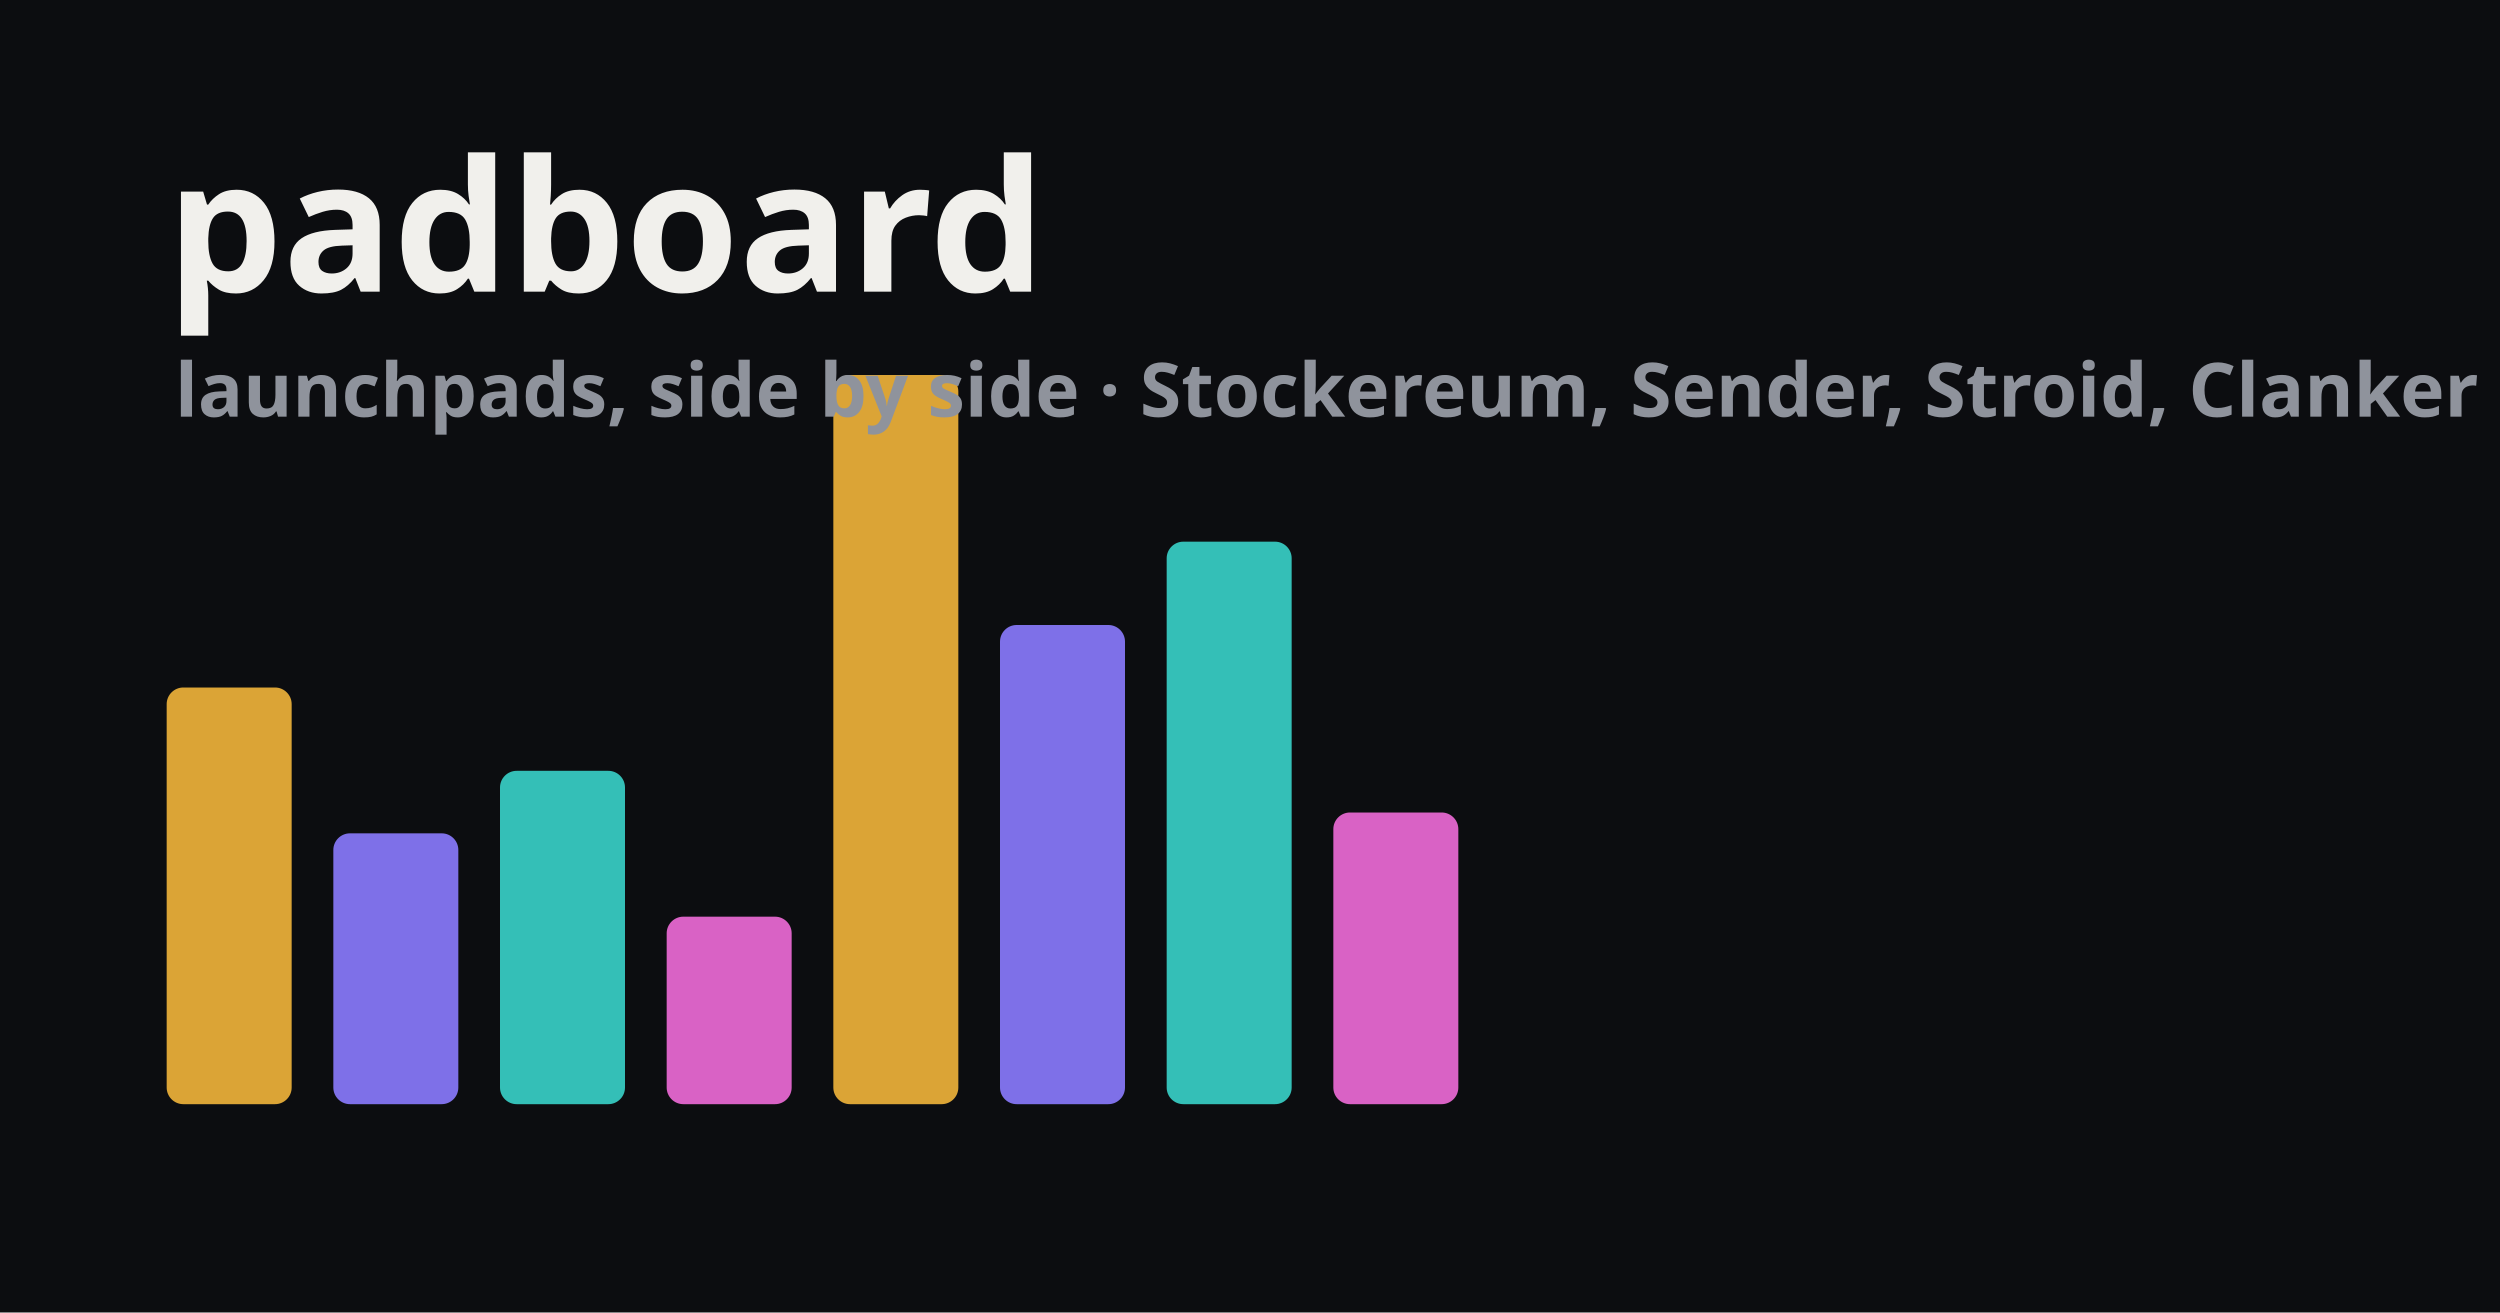
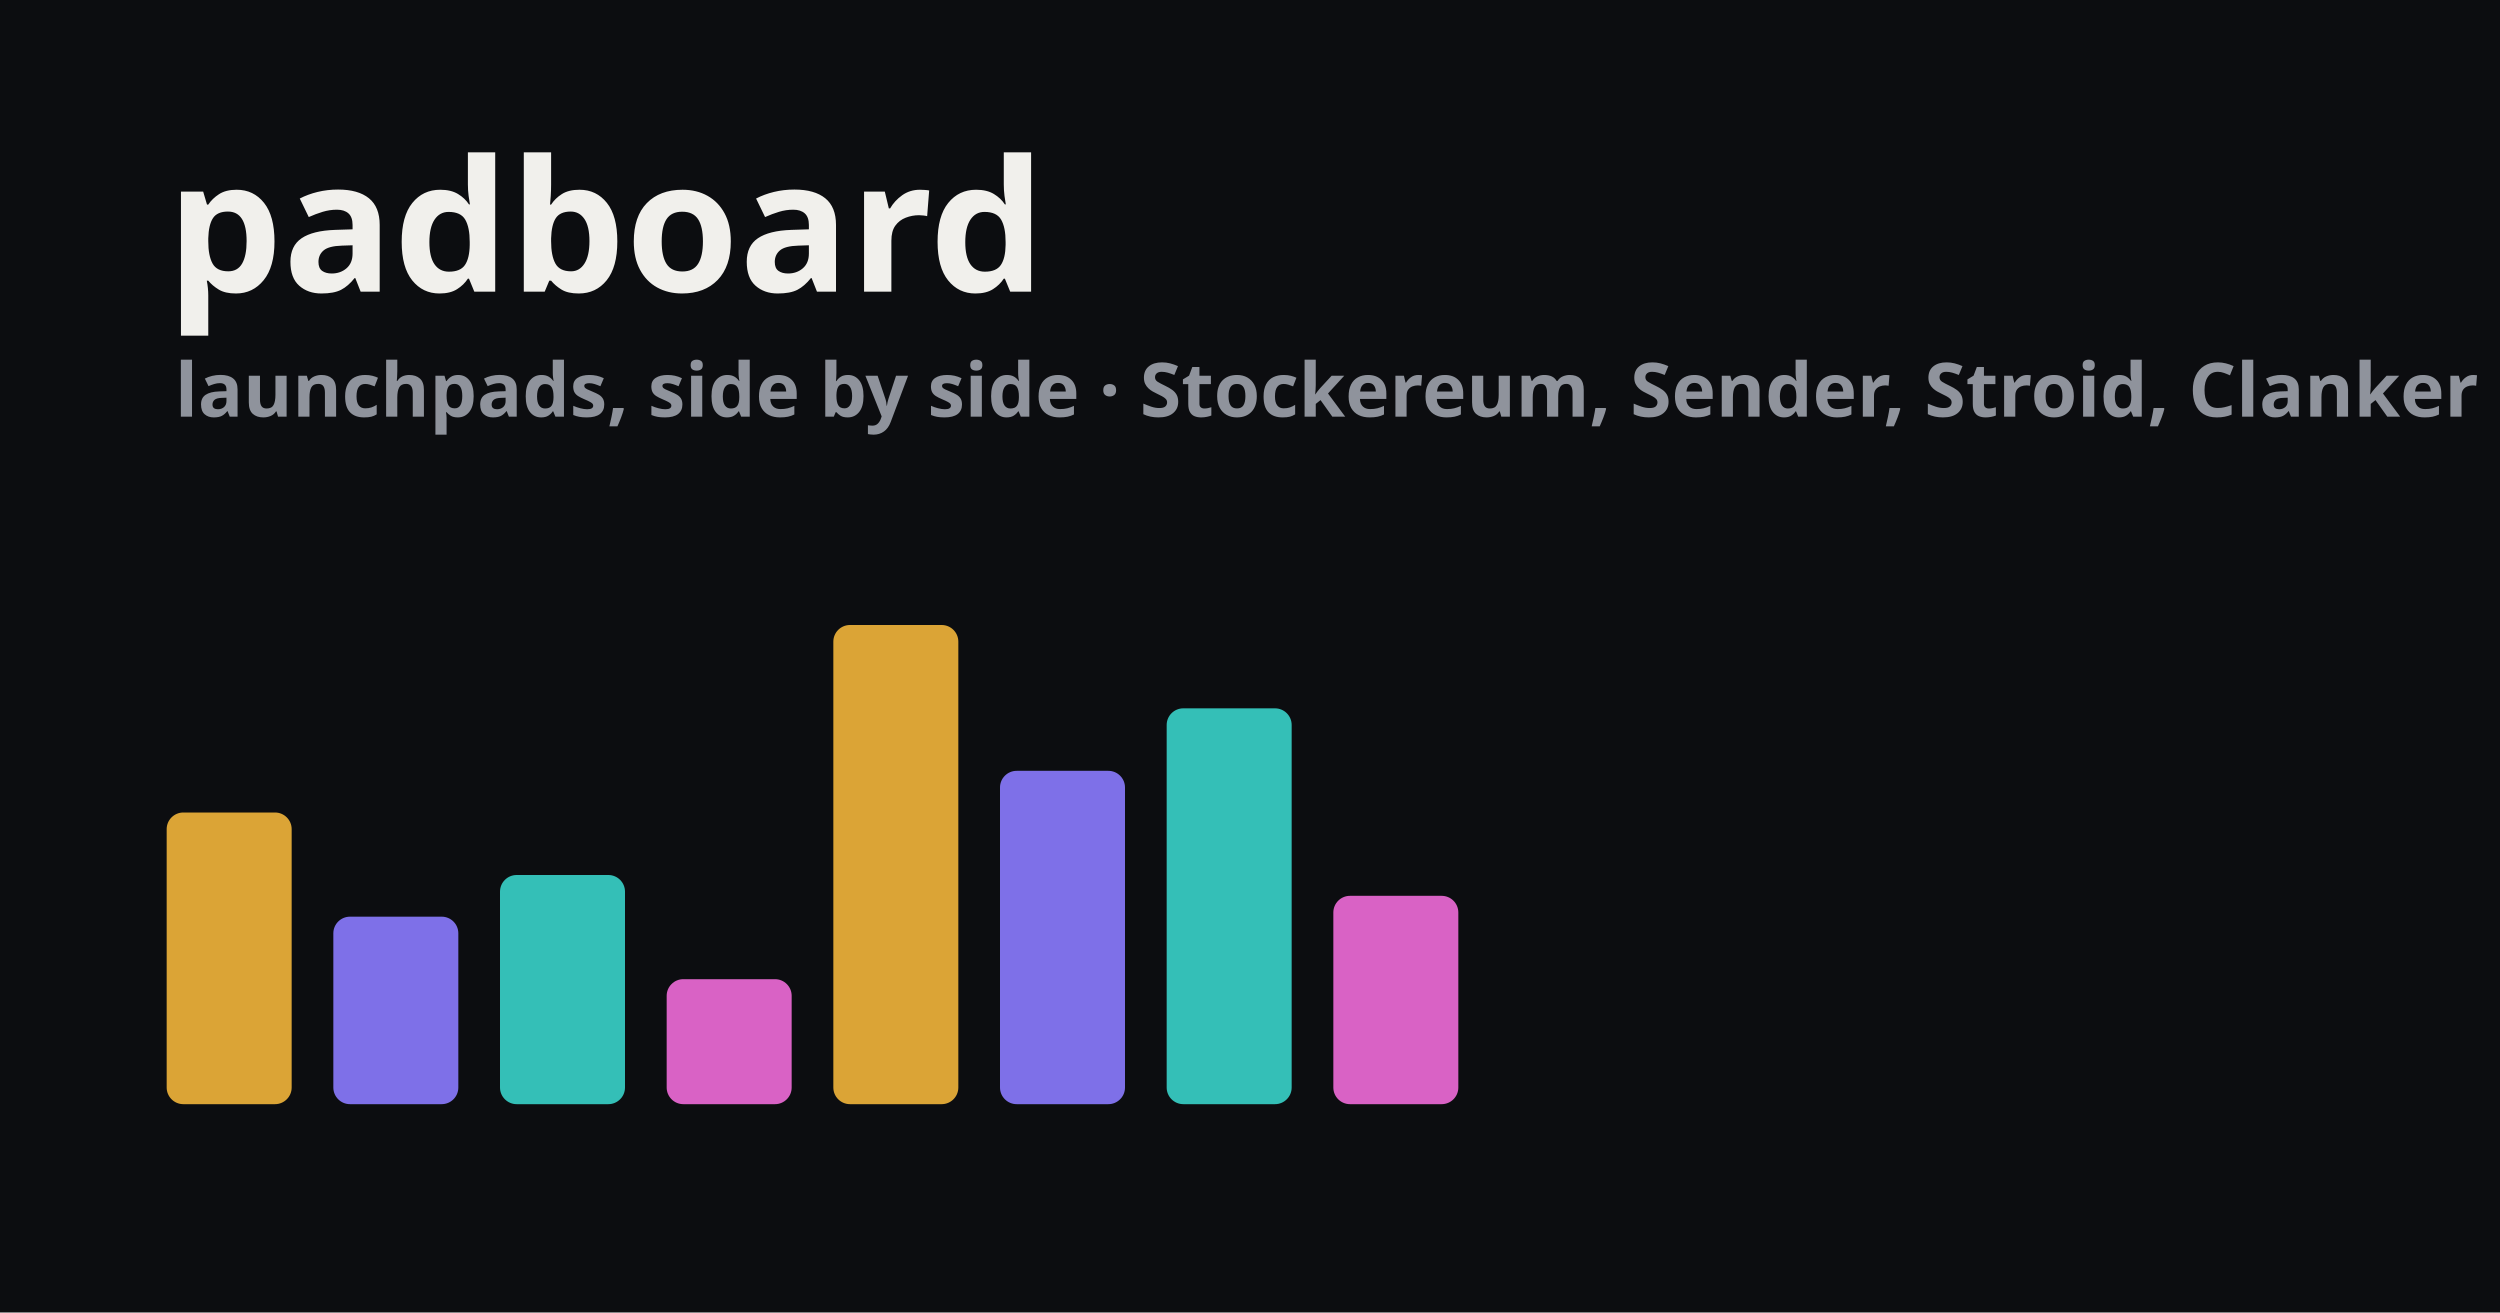
<svg xmlns="http://www.w3.org/2000/svg" viewBox="0 0 1200 630">
  <rect width="1200" height="630" fill="#0c0d10" />
  <g opacity=".9">
-     <rect x="80" y="330" width="60" height="200" rx="8" fill="#f2b53a" />
-     <rect x="160" y="400" width="60" height="130" rx="8" fill="#8b7bff" />
-     <rect x="240" y="370" width="60" height="160" rx="8" fill="#38d3c9" />
-     <rect x="320" y="440" width="60" height="90" rx="8" fill="#f06bd8" />
-     <rect x="400" y="180" width="60" height="350" rx="8" fill="#f2b53a" />
-     <rect x="480" y="300" width="60" height="230" rx="8" fill="#8b7bff" />
-     <rect x="560" y="260" width="60" height="270" rx="8" fill="#38d3c9" />
-     <rect x="640" y="390" width="60" height="140" rx="8" fill="#f06bd8" />
+     <rect x="80" y="390" width="60" height="140" rx="8" fill="#f2b53a" />
+     <rect x="160" y="440" width="60" height="90" rx="8" fill="#8b7bff" />
+     <rect x="240" y="420" width="60" height="110" rx="8" fill="#38d3c9" />
+     <rect x="320" y="470" width="60" height="60" rx="8" fill="#f06bd8" />
+     <rect x="400" y="300" width="60" height="230" rx="8" fill="#f2b53a" />
+     <rect x="480" y="370" width="60" height="160" rx="8" fill="#8b7bff" />
+     <rect x="560" y="340" width="60" height="190" rx="8" fill="#38d3c9" />
+     <rect x="640" y="430" width="60" height="100" rx="8" fill="#f06bd8" />
  </g>
  <text x="80" y="140" font-family="Nunito, system-ui, sans-serif" font-size="88" font-weight="800" fill="#f1f0ec">padboard</text>
  <text x="84" y="200" font-family="Nunito, system-ui, sans-serif" font-size="36" font-weight="600" fill="#8f939c">launchpads, side by side · Stockereum, Sender, Stroid, Clanker</text>
</svg>
